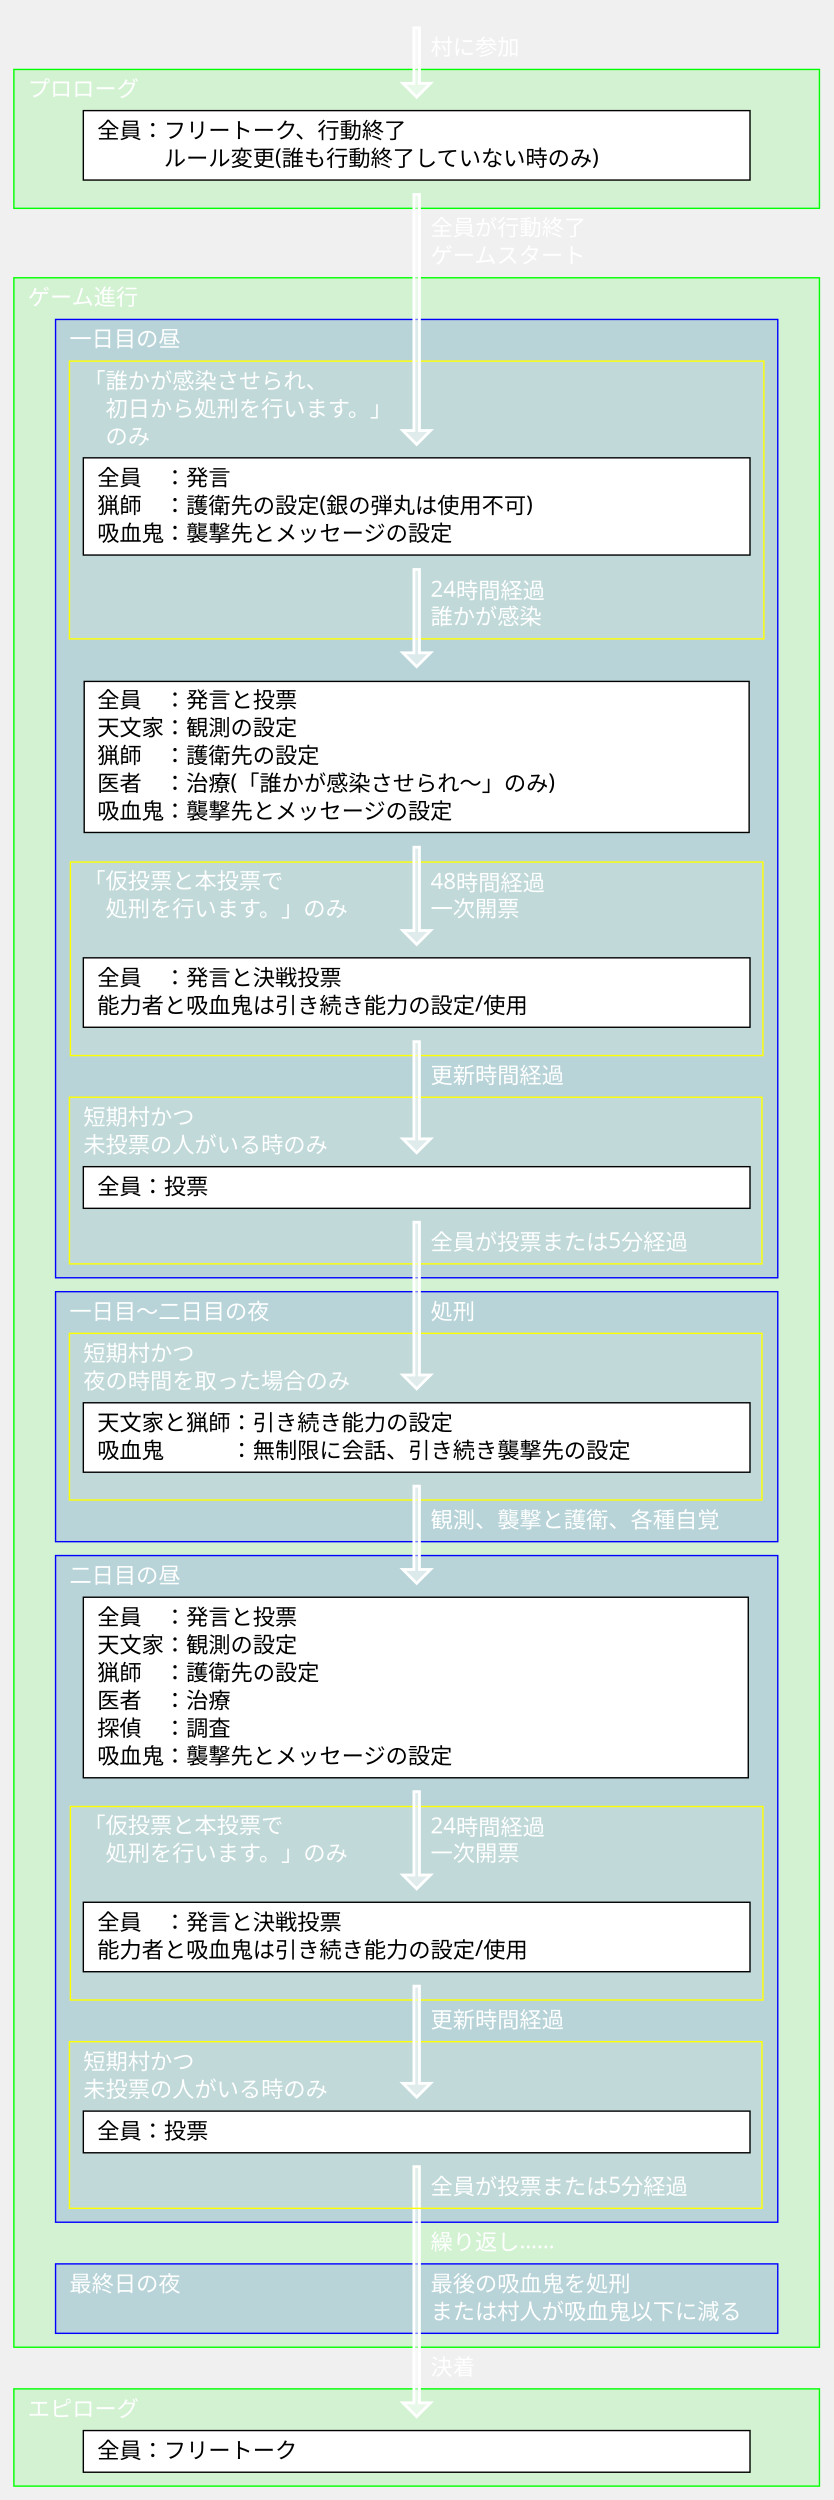
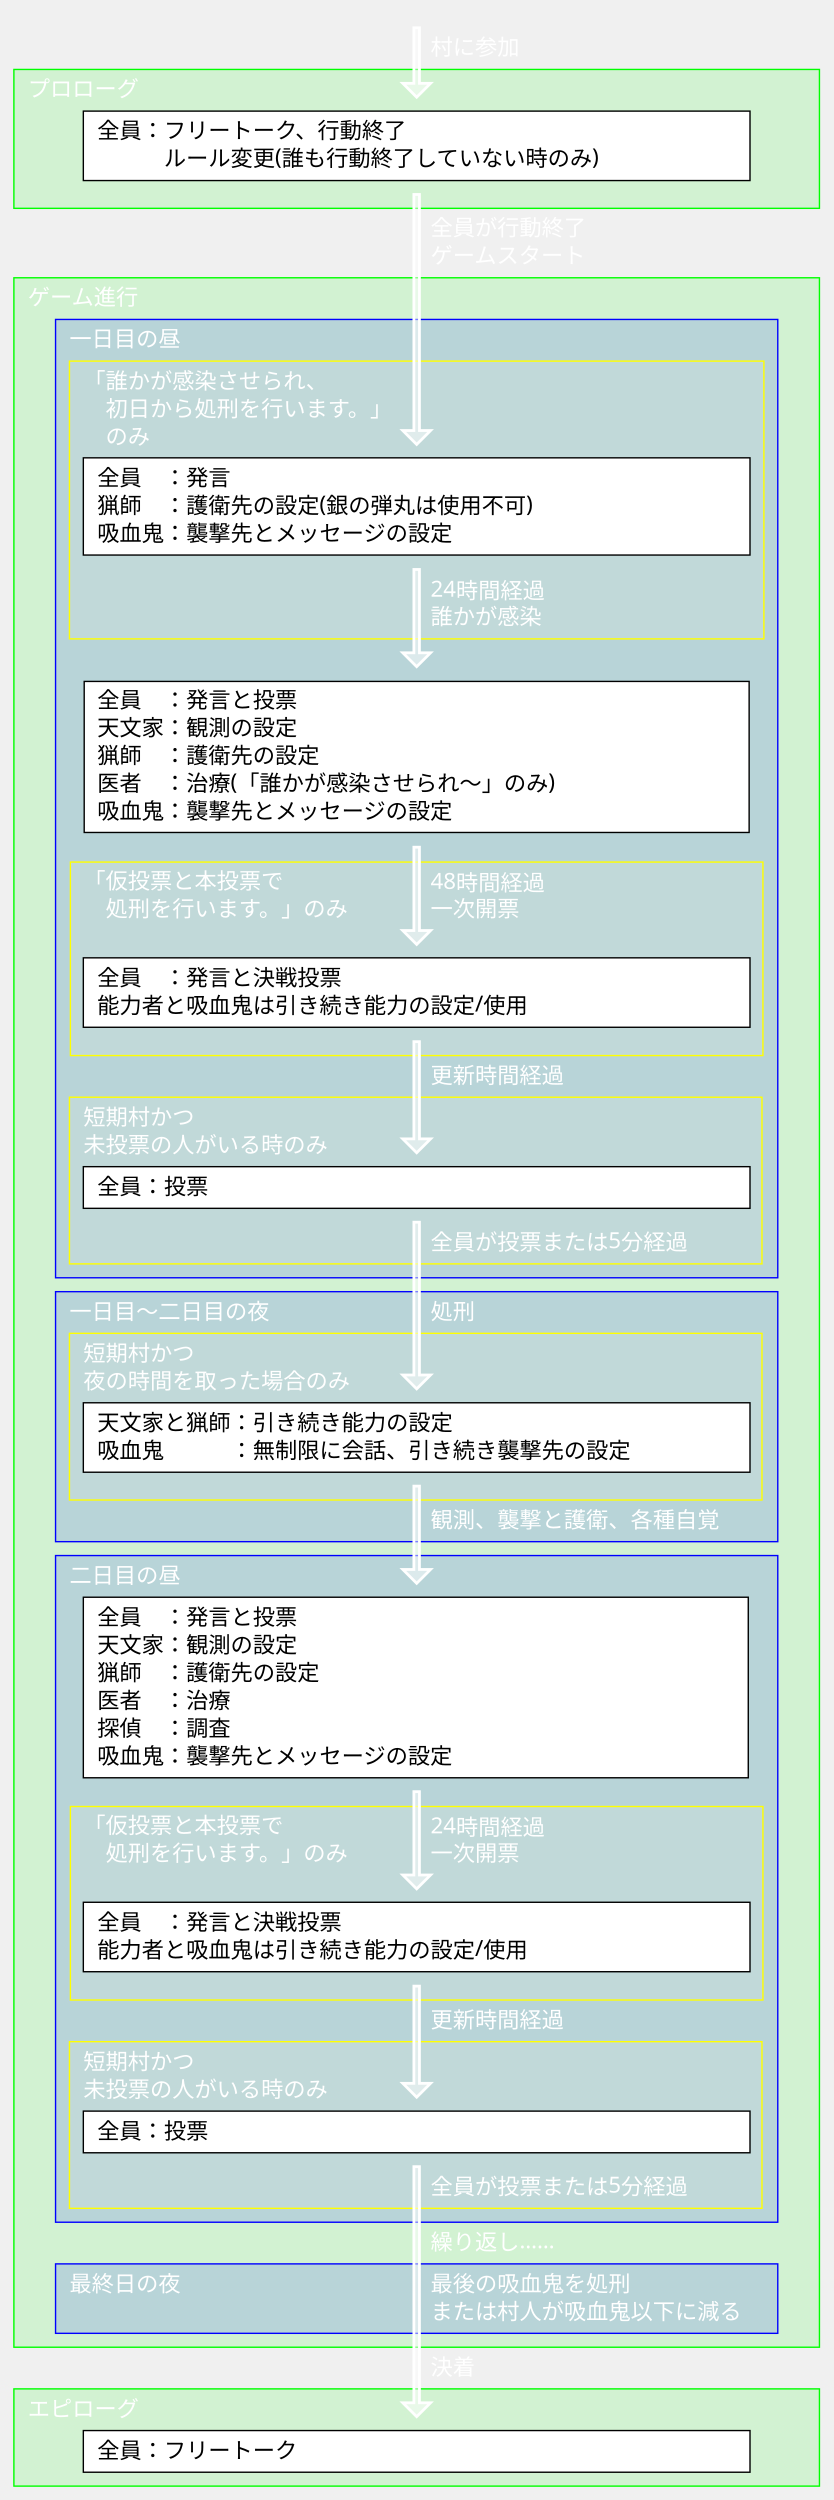
<svg xmlns="http://www.w3.org/2000/svg" version="1.1" width="600" height="1800" id="svg4309">
  <defs id="defs166" />
  <g transform="translate(0,747.6378)" id="layer1">
    <rect width="580" height="1490" x="10" y="-547.638" id="rect7648" style="fill:#01ff01;fill-opacity:0.125;fill-rule:evenodd;stroke:#00ff00;stroke-width:1;stroke-linecap:butt;stroke-linejoin:miter;stroke-miterlimit:4;stroke-opacity:1;stroke-dasharray:none" />
    <rect width="580" height="100" x="10" y="-697.638" id="rect2985" style="fill:#01ff01;fill-opacity:0.125;fill-rule:evenodd;stroke:#00ff00;stroke-width:1;stroke-linecap:butt;stroke-linejoin:miter;stroke-miterlimit:4;stroke-opacity:1;stroke-dasharray:none" />
    <text x="20" y="-678" id="text5573" xml:space="preserve" style="font-size:16px;font-style:normal;font-weight:normal;line-height:125%;letter-spacing:0px;word-spacing:0px;fill:#ffffff;fill-opacity:1;stroke:none;font-family:IPAGothic">
      <tspan x="20" y="-678" id="tspan5575">プロローグ</tspan>
    </text>
    <text x="310" y="-708" id="text5573-4" xml:space="preserve" style="font-size:16px;font-style:normal;font-weight:normal;line-height:125%;letter-spacing:0px;word-spacing:0px;fill:#ffffff;fill-opacity:1;stroke:none;font-family:IPAGothic">
      <tspan x="310" y="-708" id="tspan5575-7">村に参加</tspan>
    </text>
-     <rect width="480" height="50" x="60" y="-668" id="rect7020" style="fill:#ffffff;fill-opacity:1;stroke:#000000;stroke-width:1;stroke-miterlimit:4;stroke-opacity:1;stroke-dasharray:none" />
+     <rect width="480" height="50" x="60" y="-667.638" id="rect7020" style="fill:#ffffff;fill-opacity:1;stroke:#000000;stroke-width:1;stroke-miterlimit:4;stroke-opacity:1;stroke-dasharray:none" />
    <text x="70" y="-648" id="text7402" xml:space="preserve" style="font-size:16px;font-style:normal;font-weight:normal;line-height:125%;letter-spacing:0px;word-spacing:0px;fill:#000000;fill-opacity:1;stroke:none;font-family:IPAGothic">
      <tspan x="70" y="-648" id="tspan7404">全員：フリートーク、行動終了</tspan>
      <tspan x="70" y="-628" id="tspan7406">　　　ルール変更(誰も行動終了していない時のみ)</tspan>
    </text>
    <text x="310" y="-578" id="text7650" xml:space="preserve" style="font-size:16px;font-style:normal;font-weight:normal;line-height:125%;letter-spacing:0px;word-spacing:0px;fill:#ffffff;fill-opacity:1;stroke:none;font-family:IPAGothic">
      <tspan x="310" y="-578" id="tspan7652">全員が行動終了</tspan>
      <tspan x="310" y="-558" id="tspan7658">ゲームスタート</tspan>
    </text>
-     <text x="650" y="222.362" id="text7654" xml:space="preserve" style="font-size:16px;font-style:normal;font-weight:normal;line-height:125%;letter-spacing:0px;word-spacing:0px;fill:#000000;fill-opacity:1;stroke:none;font-family:IPAGothic">
-       <tspan x="650" y="222.362" id="tspan7656" />
-     </text>
    <text x="20" y="-528" id="text7660" xml:space="preserve" style="font-size:16px;font-style:normal;font-weight:normal;line-height:125%;letter-spacing:0px;word-spacing:0px;fill:#ffffff;fill-opacity:1;stroke:none;font-family:IPAGothic">
      <tspan x="20" y="-528" id="tspan7662">ゲーム進行</tspan>
    </text>
    <rect width="520" height="690" x="40" y="-517.638" id="rect7664" style="fill:#0101ff;fill-opacity:0.125;stroke:#0000ff;stroke-width:1;stroke-miterlimit:4;stroke-opacity:1;stroke-dasharray:none" />
    <text x="50" y="-498" id="text7666" xml:space="preserve" style="font-size:16px;font-style:normal;font-weight:normal;line-height:125%;letter-spacing:0px;word-spacing:0px;fill:#ffffff;fill-opacity:1;stroke:none;font-family:IPAGothic">
      <tspan x="50" y="-498" id="tspan7668">一日目の昼</tspan>
    </text>
-     <path d="m 302,-727.638 0,40 8,0 -10,10 -10,-10 8,0 0,-40 z" id="rect7676" style="fill:#ffffff;fill-opacity:0.502;stroke:#ffffff;stroke-width:2;stroke-miterlimit:4;stroke-opacity:1" />
    <rect width="500" height="200" x="50" y="-487.638" id="rect7681" style="fill:#ffffe0;fill-opacity:0.125;stroke:#ffff00;stroke-width:1;stroke-miterlimit:4;stroke-opacity:1;stroke-dasharray:none" />
    <rect width="480" height="70" x="60" y="-418" id="rect7715" style="fill:#ffffff;fill-opacity:1;stroke:#000000;stroke-width:1;stroke-miterlimit:4;stroke-opacity:1;stroke-dasharray:none" />
    <text x="70" y="-398" id="text7717" xml:space="preserve" style="font-size:16px;font-style:normal;font-weight:normal;line-height:125%;letter-spacing:0px;word-spacing:0px;fill:#000000;fill-opacity:1;stroke:none;font-family:IPAGothic">
      <tspan x="70" y="-398" id="tspan7721">全員　：発言</tspan>
      <tspan x="70" y="-378" id="tspan7725">猟師　：護衛先の設定(銀の弾丸は使用不可)</tspan>
      <tspan x="70" y="-358" id="tspan7727">吸血鬼：襲撃先とメッセージの設定</tspan>
    </text>
    <text x="310" y="-318" id="text7744" xml:space="preserve" style="font-size:16px;font-style:normal;font-weight:normal;line-height:125%;letter-spacing:0px;word-spacing:0px;fill:#ffffff;fill-opacity:1;stroke:none;font-family:IPAGothic">
      <tspan x="310" y="-318" id="tspan7748">24時間経過</tspan>
      <tspan x="310" y="-298" id="tspan7752">誰かが感染</tspan>
    </text>
    <rect width="478.754" height="108.754" x="60.623" y="-257.015" id="rect7754" style="fill:#ffffff;fill-opacity:1;stroke:#000000;stroke-width:1;stroke-miterlimit:4;stroke-opacity:1;stroke-dasharray:none" />
    <text x="70" y="-238" id="text7756" xml:space="preserve" style="font-size:16px;font-style:normal;font-weight:normal;line-height:125%;letter-spacing:0px;word-spacing:0px;fill:#000000;fill-opacity:1;stroke:none;font-family:IPAGothic">
      <tspan x="70" y="-238" id="tspan7780">全員　：発言と投票</tspan>
      <tspan x="70" y="-218" id="tspan7784">天文家：観測の設定</tspan>
      <tspan x="70" y="-198" id="tspan7786">猟師　：護衛先の設定</tspan>
      <tspan x="70" y="-178" id="tspan7788">医者　：治療(「誰かが感染させられ〜」のみ)</tspan>
      <tspan x="70" y="-158" id="tspan7790">吸血鬼：襲撃先とメッセージの設定</tspan>
    </text>
    <rect width="498.617" height="139.309" x="50.691" y="-126.946" id="rect7792" style="fill:#ffffe0;fill-opacity:0.125;stroke:#ffff00;stroke-width:1;stroke-miterlimit:4;stroke-opacity:1;stroke-dasharray:none" />
-     <path d="m 302,-137.638 0,60 8,0 -10,10 -10,-10 8,0 0,-60 z" id="path7794" style="fill:#ffffff;fill-opacity:0.502;stroke:#ffffff;stroke-width:2;stroke-miterlimit:4;stroke-opacity:1;stroke-dasharray:none" />
    <text x="310" y="-107.638" id="text7796" xml:space="preserve" style="font-size:16px;font-style:normal;font-weight:normal;line-height:125%;letter-spacing:0px;word-spacing:0px;fill:#ffffff;fill-opacity:1;stroke:none;font-family:IPAGothic">
      <tspan x="310" y="-107.638" id="tspan7800">48時間経過</tspan>
      <tspan x="310" y="-87.638" id="tspan7804">一次開票</tspan>
    </text>
    <rect width="480" height="50" x="60" y="-58" id="rect7814" style="fill:#ffffff;fill-opacity:1;stroke:#000000;stroke-width:1;stroke-miterlimit:4;stroke-opacity:1;stroke-dasharray:none" />
    <text x="70" y="-38" id="text7816" xml:space="preserve" style="font-size:16px;font-style:normal;font-weight:normal;line-height:125%;letter-spacing:0px;word-spacing:0px;fill:#000000;fill-opacity:1;stroke:none;font-family:IPAGothic">
      <tspan x="70" y="-38" id="tspan7826">全員　：発言と決戦投票</tspan>
      <tspan x="70" y="-18" id="tspan7839">能力者と吸血鬼は引き続き能力の設定/使用</tspan>
    </text>
    <rect width="498.617" height="120" x="50" y="42.362" id="rect3069" style="fill:#ffffe0;fill-opacity:0.125;stroke:#ffff00;stroke-width:1;stroke-miterlimit:4;stroke-opacity:1;stroke-dasharray:none" />
    <text x="310" y="32.362" id="text3071" xml:space="preserve" style="font-size:16px;font-style:normal;font-weight:normal;line-height:125%;letter-spacing:0px;word-spacing:0px;fill:#ffffff;fill-opacity:1;stroke:none;font-family:IPAGothic">
      <tspan x="310" y="32.362" id="tspan3075">更新時間経過</tspan>
    </text>
    <text x="60" y="62.362" id="text3081" xml:space="preserve" style="font-size:16px;font-style:normal;font-weight:normal;line-height:125%;letter-spacing:0px;word-spacing:0px;fill:#ffffff;fill-opacity:1;stroke:none;font-family:IPAGothic">
      <tspan x="60" y="62.362" id="tspan3087">短期村かつ</tspan>
      <tspan x="60" y="82.362" id="tspan3094">未投票の人がいる時のみ</tspan>
    </text>
    <rect width="480" height="30" x="60" y="92.362" id="rect3096" style="fill:#ffffff;fill-opacity:1;stroke:#000000;stroke-width:1;stroke-miterlimit:4;stroke-opacity:1;stroke-dasharray:none" />
    <text x="70" y="112.362" id="text3098" xml:space="preserve" style="font-size:16px;font-style:normal;font-weight:normal;line-height:125%;letter-spacing:0px;word-spacing:0px;fill:#000000;fill-opacity:1;stroke:none;font-family:IPAGothic">
      <tspan x="70" y="112.362" id="tspan3102">全員：投票</tspan>
    </text>
    <text x="310" y="152.362" id="text3108" xml:space="preserve" style="font-size:16px;font-style:normal;font-weight:normal;line-height:125%;letter-spacing:0px;word-spacing:0px;fill:#ffffff;fill-opacity:1;stroke:none;font-family:IPAGothic">
      <tspan x="310" y="152.362" id="tspan3110">全員が投票または5分経過</tspan>
    </text>
    <rect width="520" height="180" x="40" y="182.362" id="rect3112" style="fill:#0101ff;fill-opacity:0.125;stroke:#0000ff;stroke-width:1;stroke-miterlimit:4;stroke-opacity:1;stroke-dasharray:none" />
    <rect width="498.617" height="120" x="50" y="212.362" id="rect3114" style="fill:#ffffe0;fill-opacity:0.125;stroke:#ffff00;stroke-width:1;stroke-miterlimit:4;stroke-opacity:1;stroke-dasharray:none" />
    <text x="310" y="202.362" id="text3116" xml:space="preserve" style="font-size:16px;font-style:normal;font-weight:normal;line-height:125%;letter-spacing:0px;word-spacing:0px;fill:#ffffff;fill-opacity:1;stroke:none;font-family:IPAGothic">
      <tspan x="310" y="202.362" id="tspan3118">処刑</tspan>
    </text>
    <text x="50" y="202.362" id="text3128" xml:space="preserve" style="font-size:16px;font-style:normal;font-weight:normal;line-height:125%;letter-spacing:0px;word-spacing:0px;fill:#ffffff;fill-opacity:1;stroke:none;font-family:IPAGothic">
      <tspan x="50" y="202.362" id="tspan3130">一日目〜二日目の夜</tspan>
    </text>
-     <path d="m 302,132.362 0,110 8,0 -10,10 -10,-10 8,0 0,-110 z" id="path3106" style="fill:#ffffff;fill-opacity:0.502;stroke:#ffffff;stroke-width:2;stroke-miterlimit:4;stroke-opacity:1;stroke-dasharray:none" />
-     <path d="m 302,2.362 0,70 8,0 -10,10 -10,-10 8,0 0,-70 z" id="path3079" style="fill:#ffffff;fill-opacity:0.502;stroke:#ffffff;stroke-width:2;stroke-miterlimit:4;stroke-opacity:1;stroke-dasharray:none" />
    <text x="60" y="232.362" id="text3132" xml:space="preserve" style="font-size:16px;font-style:normal;font-weight:normal;line-height:125%;letter-spacing:0px;word-spacing:0px;fill:#ffffff;fill-opacity:1;stroke:none;font-family:IPAGothic">
      <tspan x="60" y="232.362" id="tspan3134">短期村かつ</tspan>
      <tspan x="60" y="252.362" id="tspan3138">夜の時間を取った場合のみ</tspan>
-       <tspan x="60" y="272.362" id="tspan3136" />
    </text>
    <rect width="480" height="50" x="60" y="262.362" id="rect3140" style="fill:#ffffff;fill-opacity:1;stroke:#000000;stroke-width:1;stroke-miterlimit:4;stroke-opacity:1;stroke-dasharray:none" />
    <text x="70" y="282.362" id="text3142" xml:space="preserve" style="font-size:16px;font-style:normal;font-weight:normal;line-height:125%;letter-spacing:0px;word-spacing:0px;fill:#000000;fill-opacity:1;stroke:none;font-family:IPAGothic">
      <tspan x="70" y="282.362" id="tspan3144">天文家と猟師：引き続き能力の設定</tspan>
      <tspan x="70" y="302.362" id="tspan3146">吸血鬼　　　：無制限に会話、引き続き襲撃先の設定</tspan>
    </text>
    <text x="310" y="352.362" id="text3150" xml:space="preserve" style="font-size:16px;font-style:normal;font-weight:normal;line-height:125%;letter-spacing:0px;word-spacing:0px;fill:#ffffff;fill-opacity:1;stroke:none;font-family:IPAGothic">
      <tspan x="310" y="352.362" id="tspan3156">観測、襲撃と護衛、各種自覚</tspan>
    </text>
    <rect width="520" height="480" x="40" y="372.362" id="rect3162" style="fill:#0101ff;fill-opacity:0.125;stroke:#0000ff;stroke-width:1;stroke-miterlimit:4;stroke-opacity:1;stroke-dasharray:none" />
-     <path d="m 302,322.362 0,60 8,0 -10,10 -10,-10 8,0 0,-60 z" id="path3148" style="fill:#ffffff;fill-opacity:0.502;stroke:#ffffff;stroke-width:2;stroke-miterlimit:4;stroke-opacity:1;stroke-dasharray:none" />
    <text x="50" y="392.362" id="text3962" xml:space="preserve" style="font-size:16px;font-style:normal;font-weight:normal;line-height:125%;letter-spacing:0px;word-spacing:0px;fill:#ffffff;fill-opacity:1;stroke:none;font-family:IPAGothic">
      <tspan x="50" y="392.362" id="tspan3964">二日目の昼</tspan>
    </text>
    <rect width="478.754" height="130" x="60" y="402.362" id="rect3966" style="fill:#ffffff;fill-opacity:1;stroke:#000000;stroke-width:1;stroke-miterlimit:4;stroke-opacity:1;stroke-dasharray:none" />
    <text x="70" y="422.362" id="text3968" xml:space="preserve" style="font-size:16px;font-style:normal;font-weight:normal;line-height:125%;letter-spacing:0px;word-spacing:0px;fill:#000000;fill-opacity:1;stroke:none;font-family:IPAGothic">
      <tspan x="70" y="422.362" id="tspan3970">全員　：発言と投票</tspan>
      <tspan x="70" y="442.362" id="tspan3972">天文家：観測の設定</tspan>
      <tspan x="70" y="462.362" id="tspan3974">猟師　：護衛先の設定</tspan>
      <tspan x="70" y="482.362" id="tspan3976">医者　：治療</tspan>
      <tspan x="70" y="502.362" id="tspan3984">探偵　：調査</tspan>
      <tspan x="70" y="522.362" id="tspan3978">吸血鬼：襲撃先とメッセージの設定</tspan>
-     </text>
-     <text x="636" y="162.362" id="text3980" xml:space="preserve" style="font-size:16px;font-style:normal;font-weight:normal;line-height:125%;letter-spacing:0px;word-spacing:0px;fill:#000000;fill-opacity:1;stroke:none;font-family:IPAGothic">
-       <tspan x="636" y="162.362" id="tspan3982" />
    </text>
    <text x="310" y="872.362" id="text4000" xml:space="preserve" style="font-size:16px;font-style:normal;font-variant:normal;font-weight:normal;font-stretch:normal;text-align:start;line-height:125%;letter-spacing:0px;word-spacing:0px;writing-mode:lr-tb;text-anchor:start;fill:#ffffff;fill-opacity:1;stroke:none;font-family:IPAGothic;-inkscape-font-specification:IPAGothic">
      <tspan x="310" y="872.362" id="tspan4002">繰り返し……</tspan>
    </text>
    <rect width="520" height="50" x="40" y="882.362" id="rect4004" style="fill:#0101ff;fill-opacity:0.125;stroke:#0000ff;stroke-width:1;stroke-miterlimit:4;stroke-opacity:1;stroke-dasharray:none" />
    <text x="50" y="902.362" id="text4006" xml:space="preserve" style="font-size:16px;font-style:normal;font-variant:normal;font-weight:normal;font-stretch:normal;text-align:start;line-height:125%;letter-spacing:0px;word-spacing:0px;writing-mode:lr-tb;text-anchor:start;fill:#ffffff;fill-opacity:1;stroke:none;font-family:IPAGothic;-inkscape-font-specification:IPAGothic">
      <tspan x="50" y="902.362" id="tspan4008">最終日の夜</tspan>
    </text>
    <text x="310" y="902.362" id="text4010" xml:space="preserve" style="font-size:16px;font-style:normal;font-variant:normal;font-weight:normal;font-stretch:normal;text-align:start;line-height:125%;letter-spacing:0px;word-spacing:0px;writing-mode:lr-tb;text-anchor:start;fill:#ffffff;fill-opacity:1;stroke:none;font-family:IPAGothic;-inkscape-font-specification:IPAGothic">
      <tspan x="310" y="902.362" id="tspan4012">最後の吸血鬼を処刑</tspan>
      <tspan x="310" y="922.362" id="tspan4014">または村人が吸血鬼以下に減る</tspan>
    </text>
    <text x="310" y="962.362" id="text4016" xml:space="preserve" style="font-size:16px;font-style:normal;font-variant:normal;font-weight:normal;font-stretch:normal;text-align:start;line-height:125%;letter-spacing:0px;word-spacing:0px;writing-mode:lr-tb;text-anchor:start;fill:#ffffff;fill-opacity:1;stroke:none;font-family:IPAGothic;-inkscape-font-specification:IPAGothic">
      <tspan x="310" y="962.362" id="tspan4018">決着</tspan>
    </text>
    <rect width="580" height="70" x="10" y="972.362" id="rect4020" style="fill:#01ff01;fill-opacity:0.125;fill-rule:evenodd;stroke:#00ff00;stroke-width:1;stroke-linecap:butt;stroke-linejoin:miter;stroke-miterlimit:4;stroke-opacity:1;stroke-dasharray:none" />
    <text x="20" y="992.362" id="text4022" xml:space="preserve" style="font-size:16px;font-style:normal;font-variant:normal;font-weight:normal;font-stretch:normal;text-align:start;line-height:125%;letter-spacing:0px;word-spacing:0px;writing-mode:lr-tb;text-anchor:start;fill:#ffffff;fill-opacity:1;stroke:none;font-family:IPAGothic;-inkscape-font-specification:IPAGothic">
      <tspan x="20" y="992.362" id="tspan4024">エピローグ</tspan>
    </text>
    <rect width="480" height="30" x="60" y="1002.362" id="rect4026" style="fill:#ffffff;fill-opacity:1;stroke:#000000;stroke-width:1;stroke-miterlimit:4;stroke-opacity:1;stroke-dasharray:none" />
-     <path d="m 302,812.362 0,170 8,0 -10,10 -10,-10 8,0 0,-170 z" id="path3986" style="fill:#ffffff;fill-opacity:0.502;stroke:#ffffff;stroke-width:2;stroke-miterlimit:4;stroke-opacity:1;stroke-dasharray:none" />
    <text x="70" y="1022.362" id="text4028" xml:space="preserve" style="font-size:16px;font-style:normal;font-variant:normal;font-weight:normal;font-stretch:normal;text-align:start;line-height:125%;letter-spacing:0px;word-spacing:0px;writing-mode:lr-tb;text-anchor:start;fill:#000000;fill-opacity:1;stroke:none;font-family:IPAGothic;-inkscape-font-specification:IPAGothic">
      <tspan x="70" y="1022.362" id="tspan4032">全員：フリートーク</tspan>
    </text>
    <rect width="498.617" height="139.309" x="50.691" y="553.054" id="rect3335" style="fill:#ffffe0;fill-opacity:0.125;stroke:#ffff00;stroke-width:1;stroke-miterlimit:4;stroke-opacity:1;stroke-dasharray:none" />
    <text x="310" y="572.362" id="text3337" xml:space="preserve" style="font-size:16px;font-style:normal;font-weight:normal;line-height:125%;letter-spacing:0px;word-spacing:0px;fill:#ffffff;fill-opacity:1;stroke:none;font-family:IPAGothic">
      <tspan x="310" y="572.362" id="tspan3339">24時間経過</tspan>
      <tspan x="310" y="592.362" id="tspan3341">一次開票</tspan>
    </text>
    <rect width="480" height="50" x="60" y="622" id="rect3351" style="fill:#ffffff;fill-opacity:1;stroke:#000000;stroke-width:1;stroke-miterlimit:4;stroke-opacity:1;stroke-dasharray:none" />
    <text x="70" y="642" id="text3353" xml:space="preserve" style="font-size:16px;font-style:normal;font-weight:normal;line-height:125%;letter-spacing:0px;word-spacing:0px;fill:#000000;fill-opacity:1;stroke:none;font-family:IPAGothic">
      <tspan x="70" y="642" id="tspan3355">全員　：発言と決戦投票</tspan>
      <tspan x="70" y="662" id="tspan3357">能力者と吸血鬼は引き続き能力の設定/使用</tspan>
    </text>
    <rect width="498.617" height="120" x="50" y="722.362" id="rect3359" style="fill:#ffffe0;fill-opacity:0.125;stroke:#ffff00;stroke-width:1;stroke-miterlimit:4;stroke-opacity:1;stroke-dasharray:none" />
    <text x="310" y="712.362" id="text3361" xml:space="preserve" style="font-size:16px;font-style:normal;font-weight:normal;line-height:125%;letter-spacing:0px;word-spacing:0px;fill:#ffffff;fill-opacity:1;stroke:none;font-family:IPAGothic">
      <tspan x="310" y="712.362" id="tspan3363">更新時間経過</tspan>
    </text>
    <text x="60" y="742.362" id="text3365" xml:space="preserve" style="font-size:16px;font-style:normal;font-weight:normal;line-height:125%;letter-spacing:0px;word-spacing:0px;fill:#ffffff;fill-opacity:1;stroke:none;font-family:IPAGothic">
      <tspan x="60" y="742.362" id="tspan3367">短期村かつ</tspan>
      <tspan x="60" y="762.362" id="tspan3369">未投票の人がいる時のみ</tspan>
    </text>
    <rect width="480" height="30" x="60" y="772.362" id="rect3371" style="fill:#ffffff;fill-opacity:1;stroke:#000000;stroke-width:1;stroke-miterlimit:4;stroke-opacity:1;stroke-dasharray:none" />
    <text x="70" y="792.362" id="text3373" xml:space="preserve" style="font-size:16px;font-style:normal;font-weight:normal;line-height:125%;letter-spacing:0px;word-spacing:0px;fill:#000000;fill-opacity:1;stroke:none;font-family:IPAGothic">
      <tspan x="70" y="792.362" id="tspan3375">全員：投票</tspan>
    </text>
    <text x="310" y="832.362" id="text3377" xml:space="preserve" style="font-size:16px;font-style:normal;font-variant:normal;font-weight:normal;font-stretch:normal;text-align:start;line-height:125%;letter-spacing:0px;word-spacing:0px;writing-mode:lr-tb;text-anchor:start;fill:#ffffff;fill-opacity:1;stroke:none;font-family:IPAGothic;-inkscape-font-specification:IPAGothic">
      <tspan x="310" y="832.362" id="tspan3379">全員が投票または5分経過</tspan>
    </text>
-     <path d="m 302,682.362 0,70 8,0 -10,10 -10,-10 8,0 0,-70 z" id="path3381" style="fill:#ffffff;fill-opacity:0.502;stroke:#ffffff;stroke-width:2;stroke-miterlimit:4;stroke-opacity:1;stroke-dasharray:none" />
-     <path d="m 302,542.362 0,60 8,0 -10,10 -10,-10 8,0 0,-60 z" id="path3383" style="fill:#ffffff;fill-opacity:0.502;stroke:#ffffff;stroke-width:2;stroke-miterlimit:4;stroke-opacity:1;stroke-dasharray:none" />
    <text x="60" y="-467.638" id="text3904" xml:space="preserve" style="font-size:16px;font-style:normal;font-weight:normal;line-height:125%;letter-spacing:0px;word-spacing:0px;fill:#ffffff;fill-opacity:1;stroke:none;font-family:IPAGothic">
      <tspan x="60" y="-467.638" id="tspan3908">「誰かが感染させられ、</tspan>
      <tspan x="60" y="-447.638" id="tspan3917">　初日から処刑を行います。」</tspan>
      <tspan x="60" y="-427.638" id="tspan3919">　のみ</tspan>
    </text>
    <text x="60" y="-107.638" id="text3921" xml:space="preserve" style="font-size:16px;font-style:normal;font-weight:normal;line-height:125%;letter-spacing:0px;word-spacing:0px;fill:#ffffff;fill-opacity:1;stroke:none;font-family:IPAGothic">
      <tspan x="60" y="-107.638" id="tspan3925">「仮投票と本投票で</tspan>
      <tspan x="60" y="-87.638" id="tspan3929">　処刑を行います。」のみ</tspan>
-       <tspan x="60" y="-67.638" id="tspan3931" />
    </text>
    <text x="60" y="572.362" id="text3933" xml:space="preserve" style="font-size:16px;font-style:normal;font-weight:normal;line-height:125%;letter-spacing:0px;word-spacing:0px;fill:#ffffff;fill-opacity:1;stroke:none;font-family:IPAGothic">
      <tspan x="60" y="572.362" id="tspan3937">「仮投票と本投票で</tspan>
      <tspan x="60" y="592.362" id="tspan3941">　処刑を行います。」のみ</tspan>
-       <tspan x="60" y="612.362" id="tspan3943" />
    </text>
+     <path d="m 302,-727.638 0,40 8,0 -10,10 -10,-10 8,0 0,-40 z" id="rect7676" style="fill:#ffffff;fill-opacity:0.502;stroke:#ffffff;stroke-width:2;stroke-miterlimit:4;stroke-opacity:1" />
    <path d="m 302,-607.638 0,170 8,0 -10,10 -10,-10 8,0 0,-170 z" id="path7679" style="fill:#ffffff;fill-opacity:0.502;stroke:#ffffff;stroke-width:2;stroke-miterlimit:4;stroke-opacity:1;stroke-dasharray:none" />
    <path d="m 302,-337.638 0,60 8,0 -10,10 -10,-10 8,0 0,-60 z" id="path7729" style="fill:#ffffff;fill-opacity:0.502;stroke:#ffffff;stroke-width:2;stroke-miterlimit:4;stroke-opacity:1;stroke-dasharray:none" />
+     <path d="m 302,-137.638 0,60 8,0 -10,10 -10,-10 8,0 0,-60 z" id="path7794" style="fill:#ffffff;fill-opacity:0.502;stroke:#ffffff;stroke-width:2;stroke-miterlimit:4;stroke-opacity:1;stroke-dasharray:none" />
+     <path d="m 302,2.362 0,70 8,0 -10,10 -10,-10 8,0 0,-70 z" id="path3079" style="fill:#ffffff;fill-opacity:0.502;stroke:#ffffff;stroke-width:2;stroke-miterlimit:4;stroke-opacity:1;stroke-dasharray:none" />
+     <path d="m 302,132.362 0,110 8,0 -10,10 -10,-10 8,0 0,-110 z" id="path3106" style="fill:#ffffff;fill-opacity:0.502;stroke:#ffffff;stroke-width:2;stroke-miterlimit:4;stroke-opacity:1;stroke-dasharray:none" />
+     <path d="m 302,322.362 0,60 8,0 -10,10 -10,-10 8,0 0,-60 z" id="path3148" style="fill:#ffffff;fill-opacity:0.502;stroke:#ffffff;stroke-width:2;stroke-miterlimit:4;stroke-opacity:1;stroke-dasharray:none" />
+     <path d="m 302,542.362 0,60 8,0 -10,10 -10,-10 8,0 0,-60 z" id="path3383" style="fill:#ffffff;fill-opacity:0.502;stroke:#ffffff;stroke-width:2;stroke-miterlimit:4;stroke-opacity:1;stroke-dasharray:none" />
+     <path d="m 302,682.362 0,70 8,0 -10,10 -10,-10 8,0 0,-70 z" id="path3381" style="fill:#ffffff;fill-opacity:0.502;stroke:#ffffff;stroke-width:2;stroke-miterlimit:4;stroke-opacity:1;stroke-dasharray:none" />
+     <path d="m 302,812.362 0,170 8,0 -10,10 -10,-10 8,0 0,-170 z" id="path3986" style="fill:#ffffff;fill-opacity:0.502;stroke:#ffffff;stroke-width:2;stroke-miterlimit:4;stroke-opacity:1;stroke-dasharray:none" />
  </g>
</svg>
